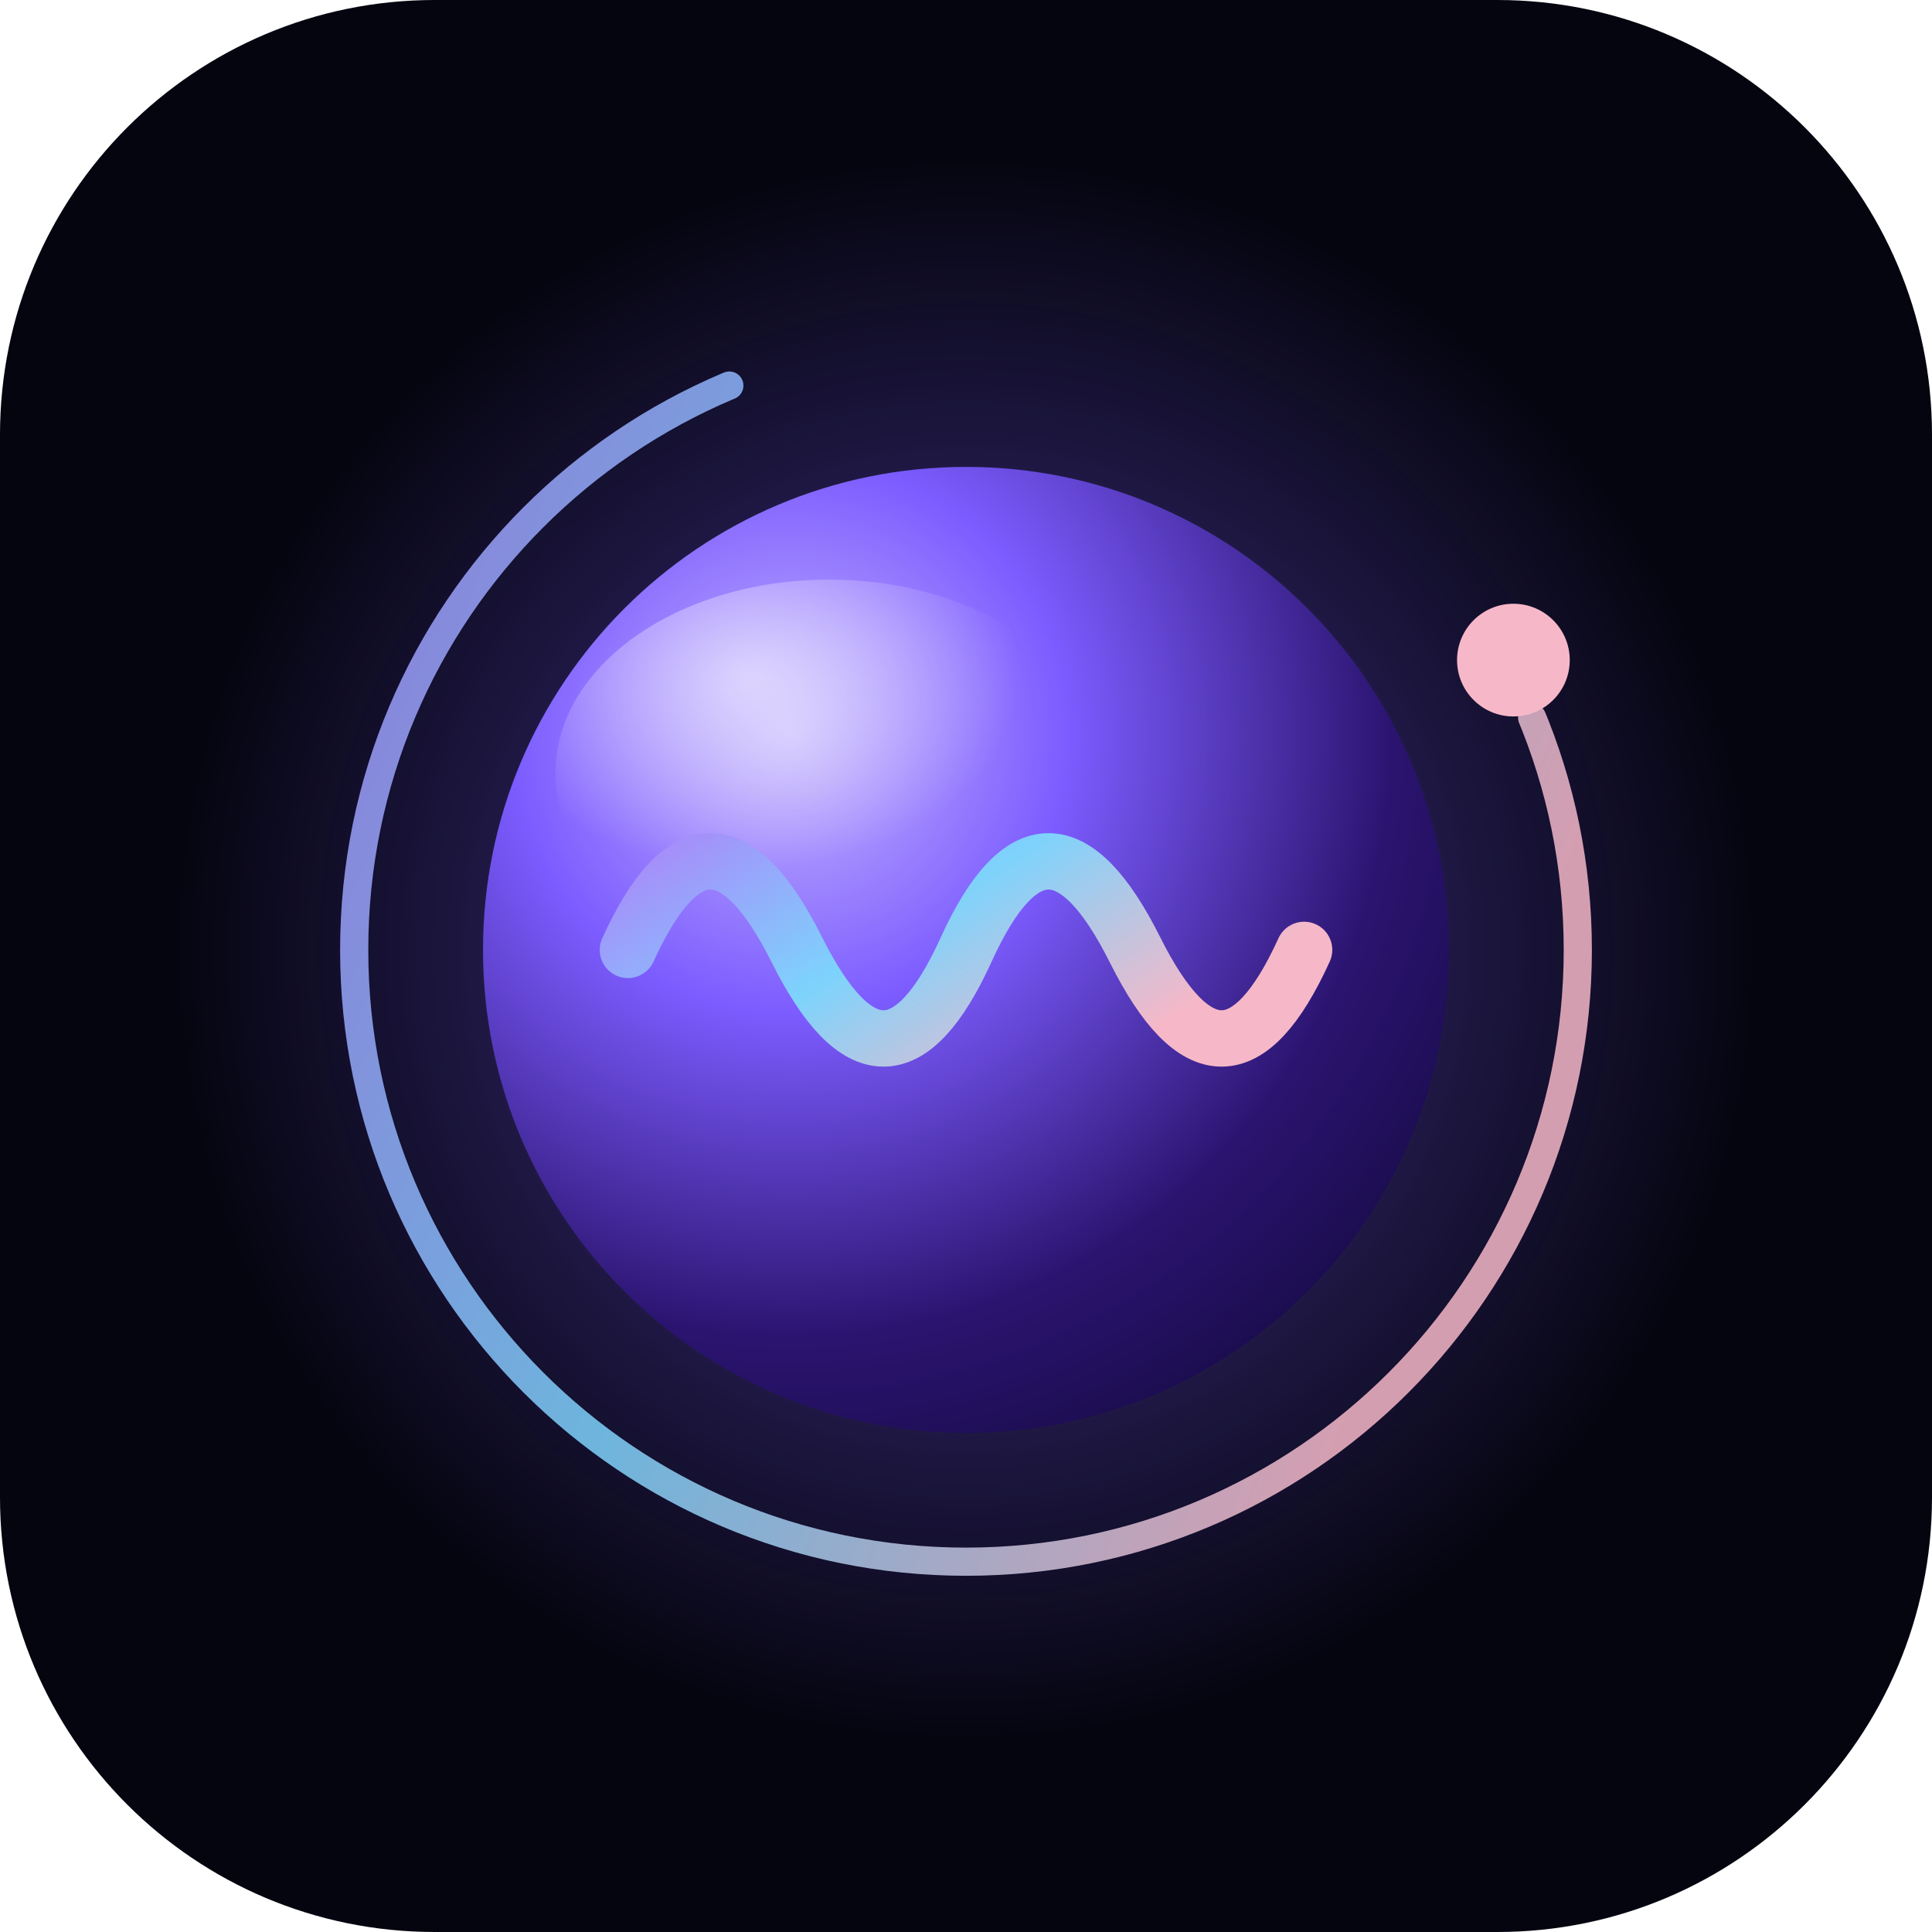
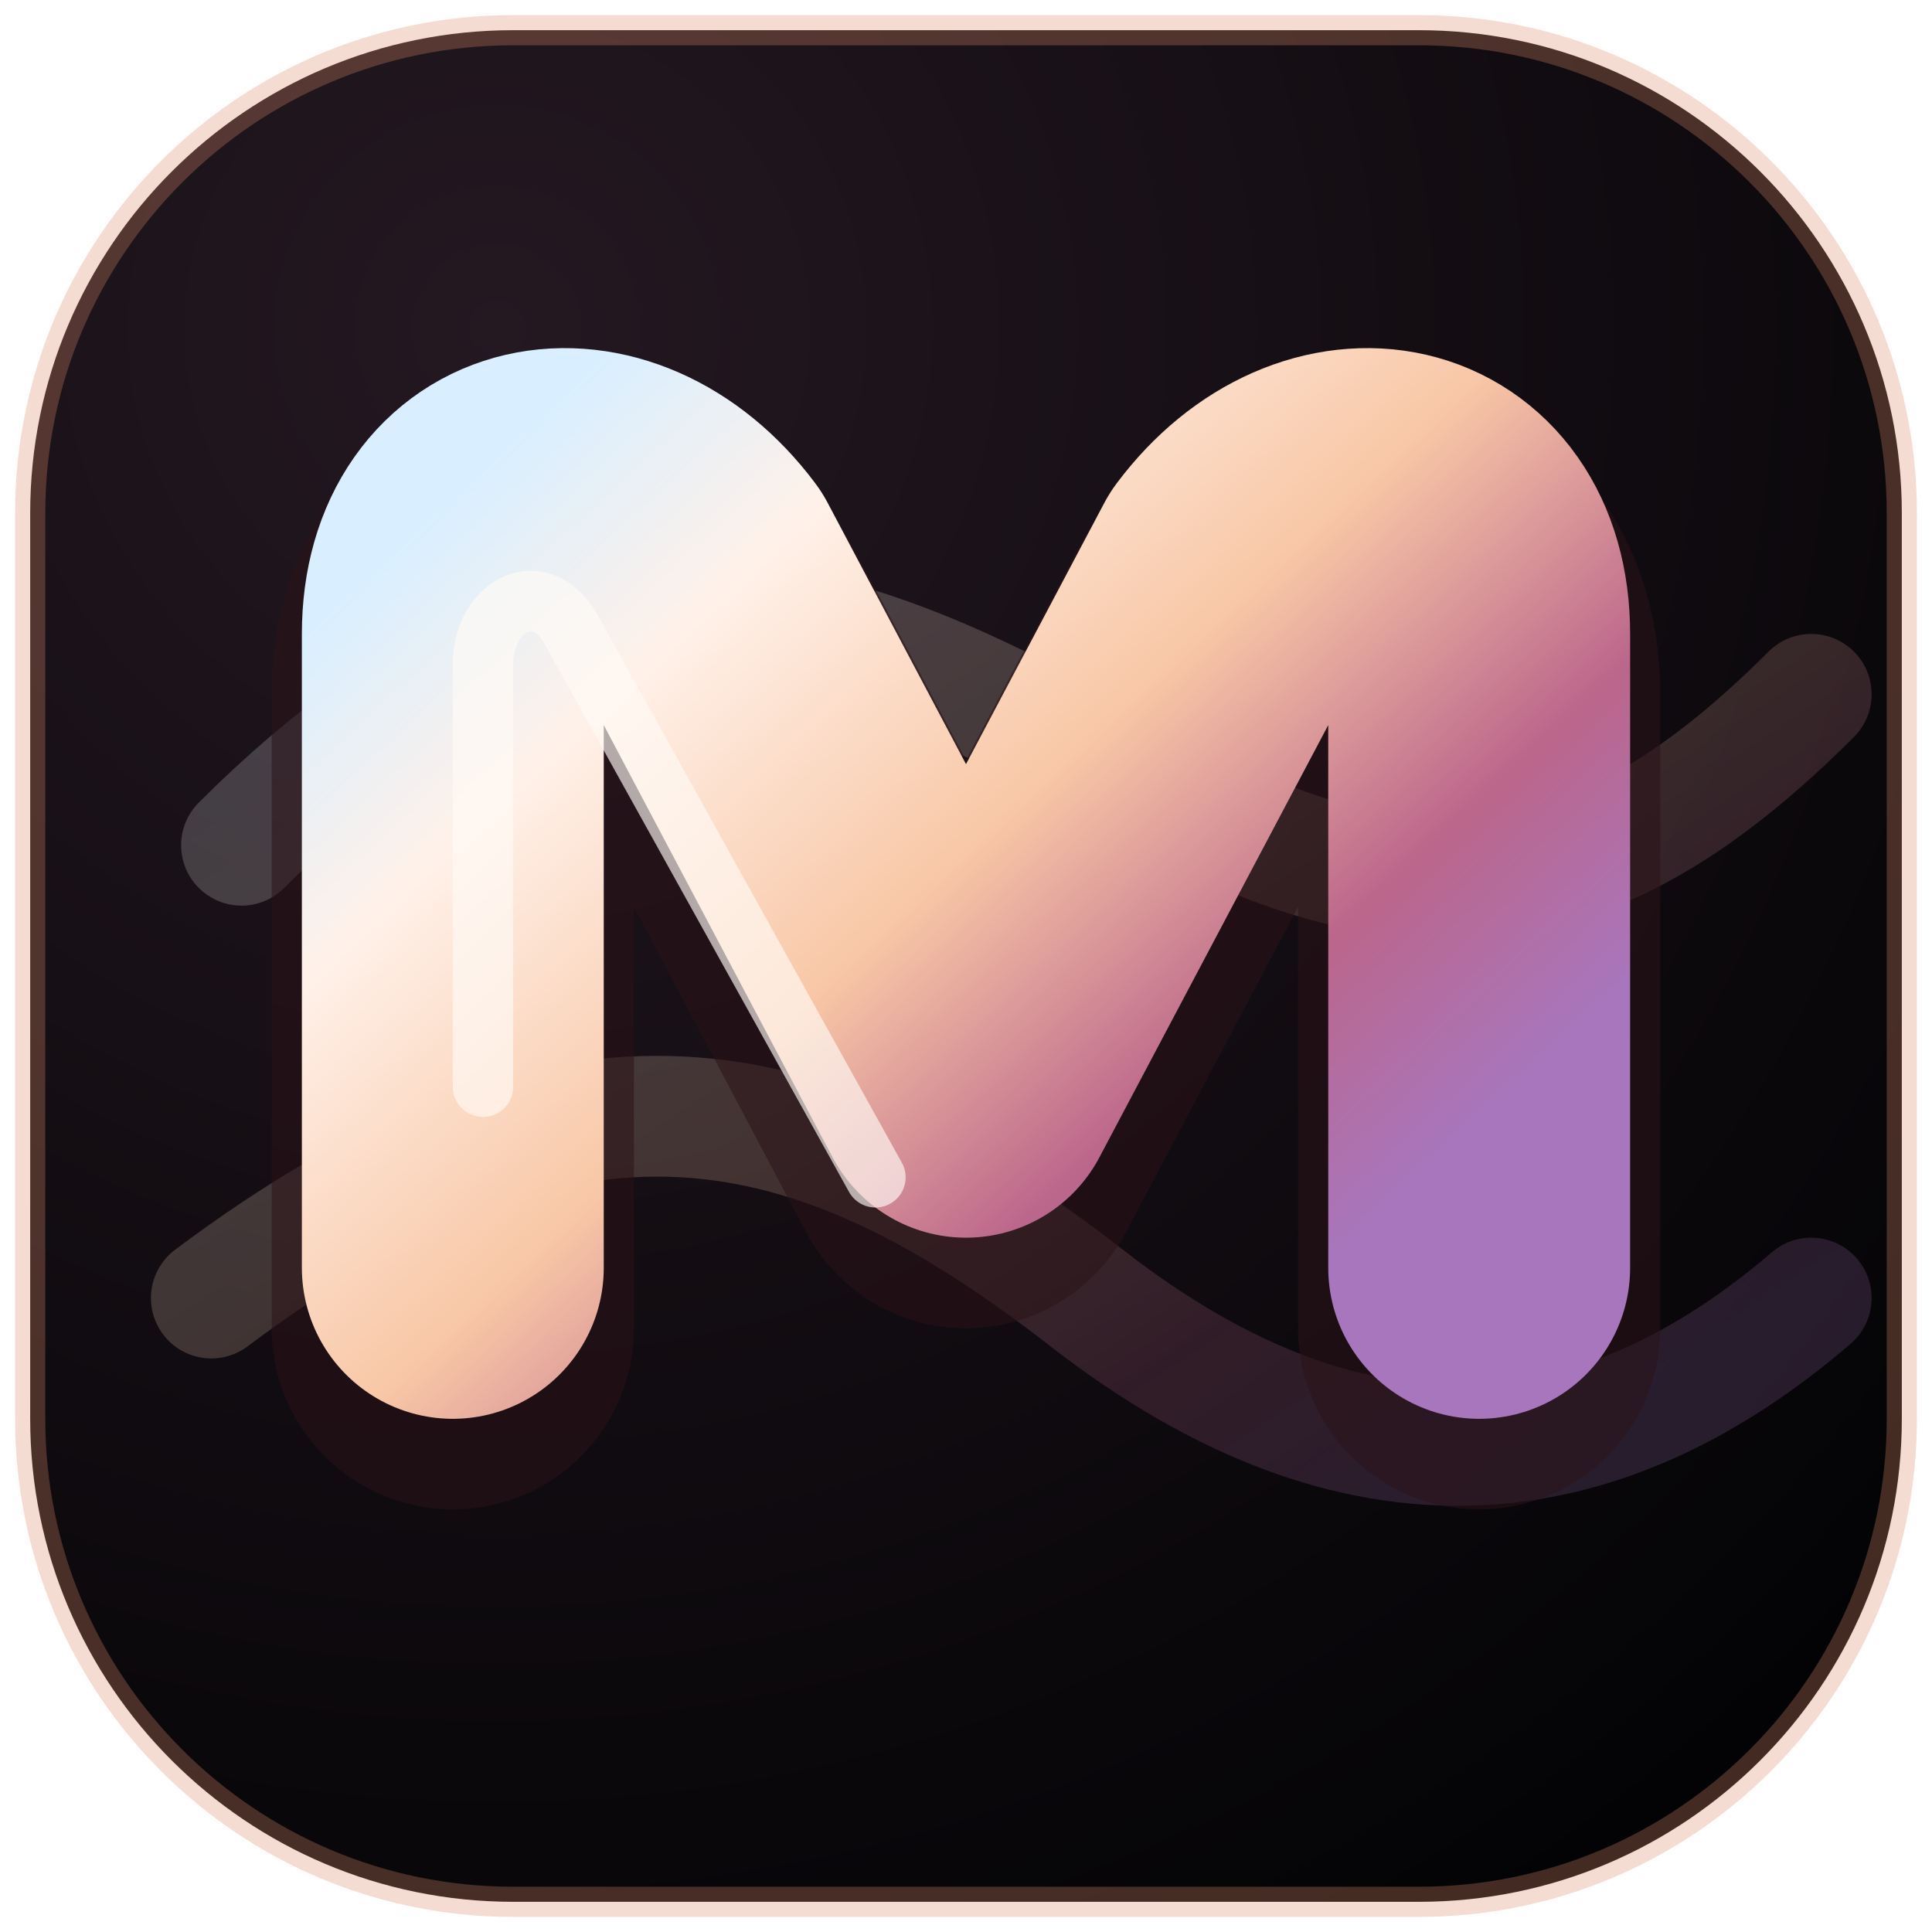
- <svg xmlns="http://www.w3.org/2000/svg" viewBox="0 0 240 240">
+ <svg xmlns="http://www.w3.org/2000/svg" viewBox="0 0 64 64">
  <defs>
-     <radialGradient id="sph" cx="0.32" cy="0.28" r="0.95">
-       <stop offset="0%" stop-color="#c4b5fd" />
-       <stop offset="30%" stop-color="#7c5cff" />
-       <stop offset="65%" stop-color="#2b1470" />
-       <stop offset="100%" stop-color="#0c0630" />
+     <radialGradient id="bg" cx=".25" cy=".16" r="1">
+       <stop stop-color="#241821" />
+       <stop offset="1" stop-color="#030305" />
    </radialGradient>
-     <linearGradient id="pearl" x1="0" y1="0" x2="1" y2="0.4">
-       <stop offset="0%" stop-color="#a78bfa" />
-       <stop offset="48%" stop-color="#7dd3fc" />
-       <stop offset="100%" stop-color="#f6b8c8" />
+     <linearGradient id="metal" x1="0" y1="0" x2="1" y2=".8">
+       <stop stop-color="#d9efff" />
+       <stop offset=".22" stop-color="#fff1e9" />
+       <stop offset=".53" stop-color="#f8c7a6" />
+       <stop offset=".8" stop-color="#bb668b" />
+       <stop offset="1" stop-color="#a876bc" />
    </linearGradient>
-     <radialGradient id="glow" cx="0.5" cy="0.5" r="0.5">
-       <stop offset="0%" stop-color="#7c5cff" stop-opacity="0.55" />
-       <stop offset="100%" stop-color="#7c5cff" stop-opacity="0" />
-     </radialGradient>
-     <radialGradient id="gloss" cx="0.35" cy="0.25" r="0.5">
-       <stop offset="0%" stop-color="#ffffff" stop-opacity="0.55" />
-       <stop offset="100%" stop-color="#ffffff" stop-opacity="0" />
-     </radialGradient>
  </defs>
-   <rect width="240" height="240" rx="54" fill="#050510" />
-   <circle cx="120" cy="118" r="98" fill="url(#glow)" />
-   <circle cx="120" cy="118" r="60" fill="url(#sph)" />
-   <ellipse cx="103" cy="96" rx="34" ry="24" fill="url(#gloss)" />
-   <path d="M78 118 q10 -22 21 0 t21 0 t21 0 t21 0" fill="none" stroke="url(#pearl)" stroke-width="7" stroke-linecap="round" />
-   <circle cx="120" cy="118" r="76" fill="none" stroke="url(#pearl)" stroke-width="3.5" stroke-opacity="0.85" stroke-dasharray="358 120" stroke-dashoffset="30" stroke-linecap="round" />
-   <circle cx="188" cy="82" r="7" fill="#f6b8c8" />
+   <rect x="1" y="1" width="62" height="62" rx="16" fill="url(#bg)" stroke="#d98968" stroke-opacity=".3" />
+   <path d="M8 28c12-12 21-7 30-2s15 4 22-3M7 43c12-9 20-7 29 0s17 6 24 0" fill="none" stroke="url(#metal)" stroke-opacity=".2" stroke-width="4" stroke-linecap="round" />
+   <path d="M15 44V23c0-5 5-6 8-2l9 17 9-17c3-4 8-3 8 2v21" fill="none" stroke="#2b1318" stroke-opacity=".55" stroke-width="12" stroke-linecap="round" stroke-linejoin="round" />
+   <path d="M15 42V21c0-5 5-6 8-2l9 17 9-17c3-4 8-3 8 2v21" fill="none" stroke="url(#metal)" stroke-width="10" stroke-linecap="round" stroke-linejoin="round" />
+   <path d="M16 36V22c0-2 2-3 3-1l10 18" fill="none" stroke="#fffaf6" stroke-opacity=".65" stroke-width="2" stroke-linecap="round" />
</svg>
